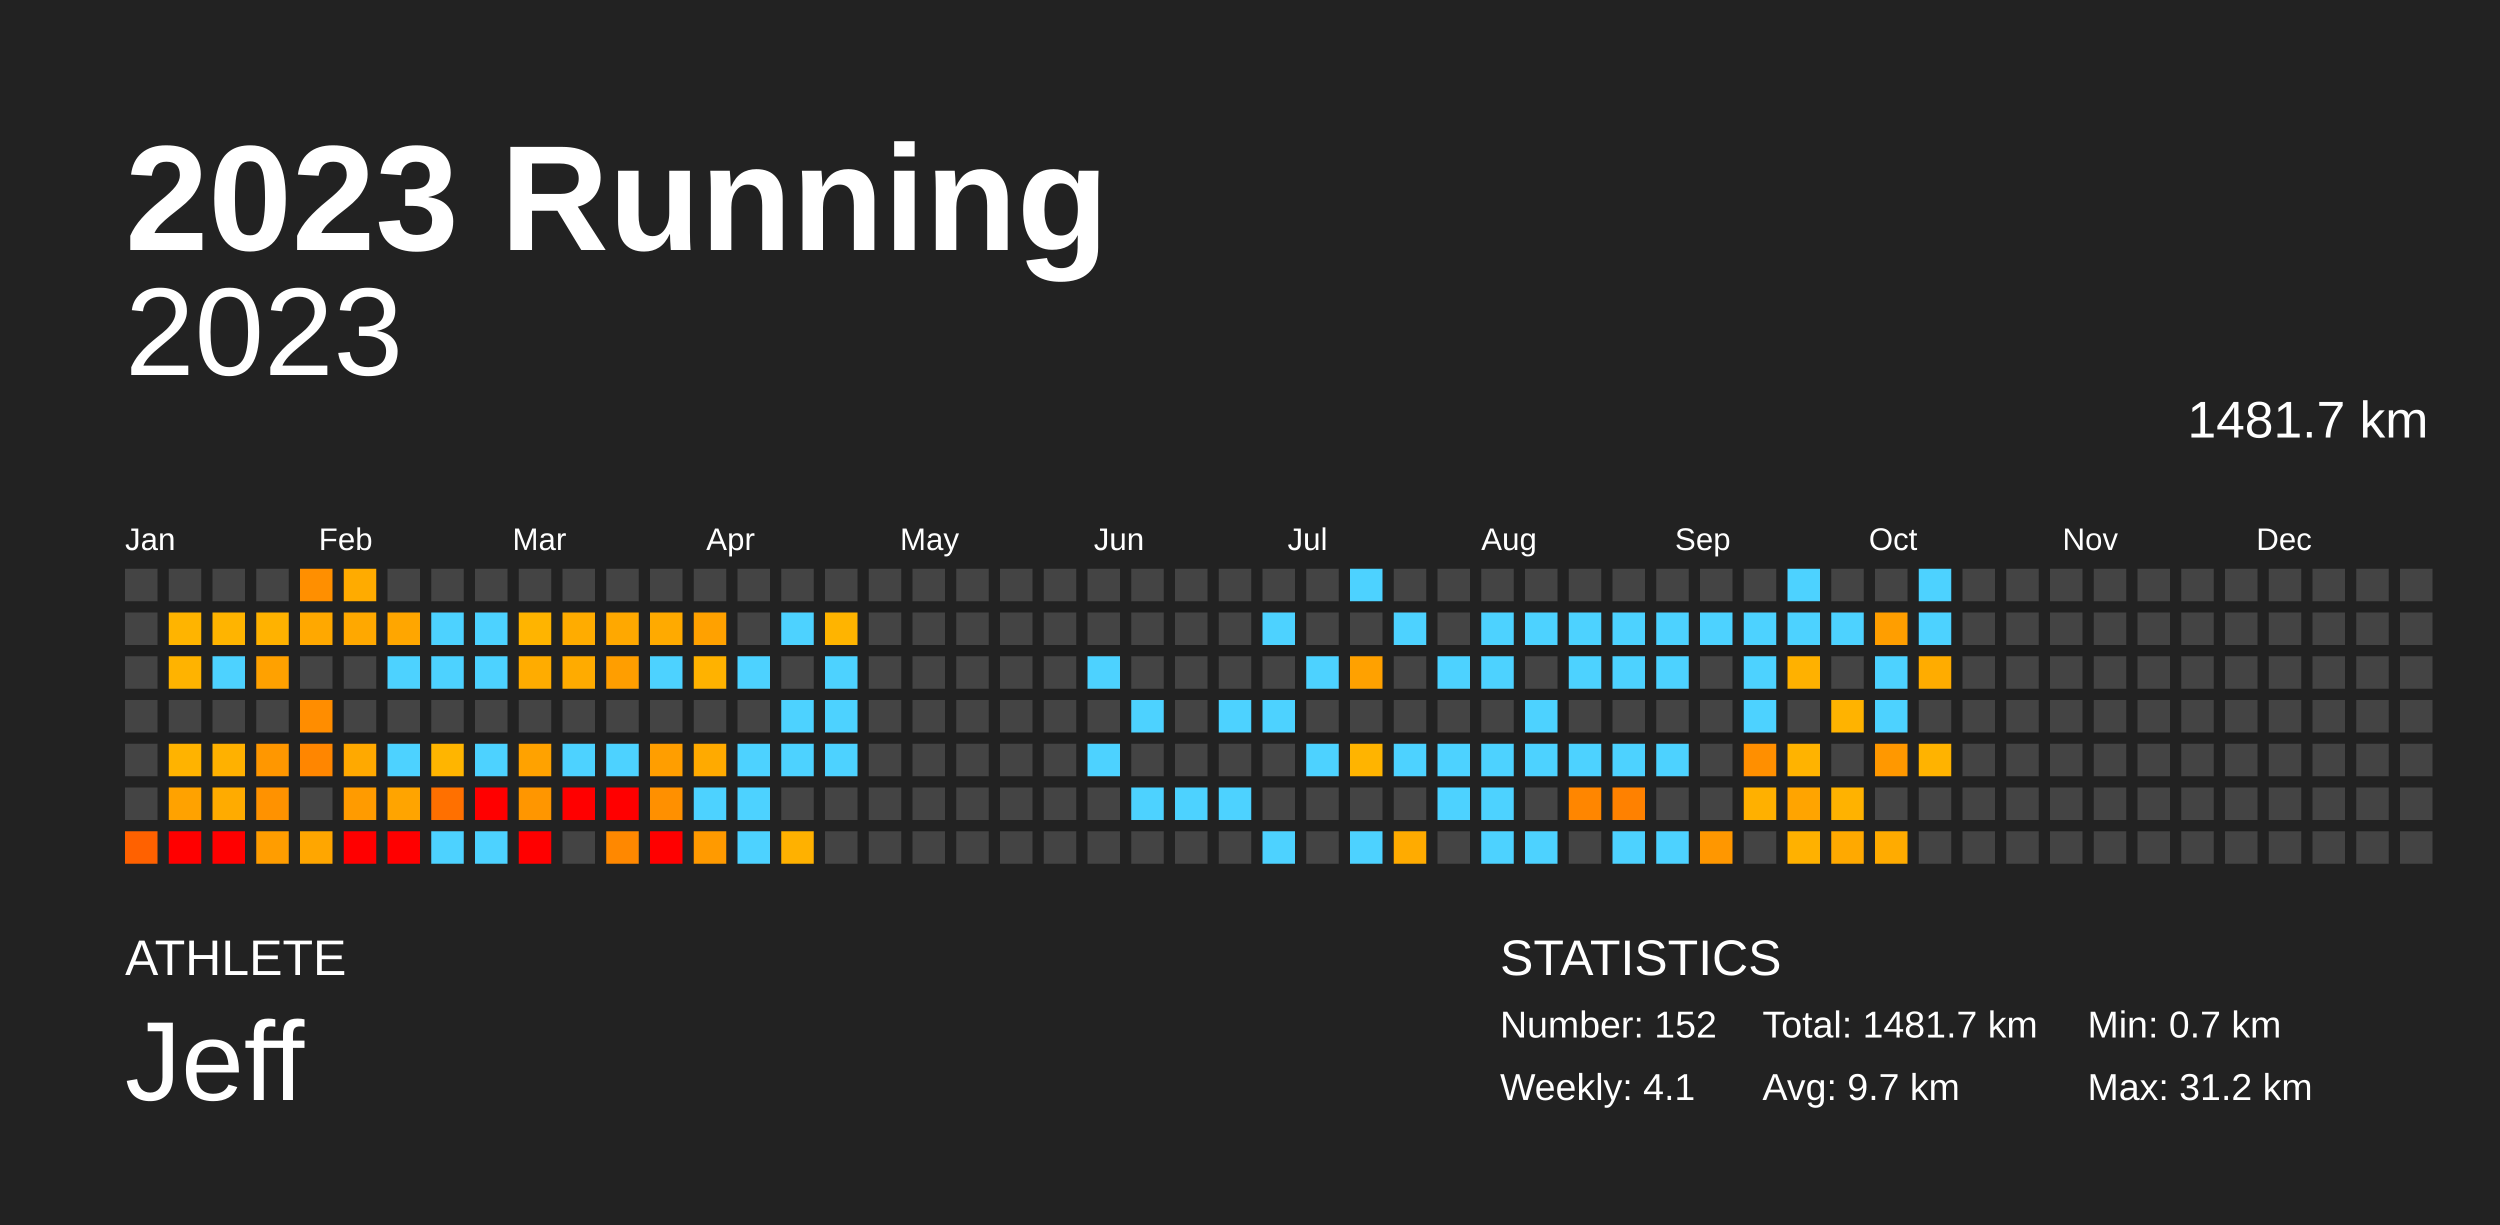
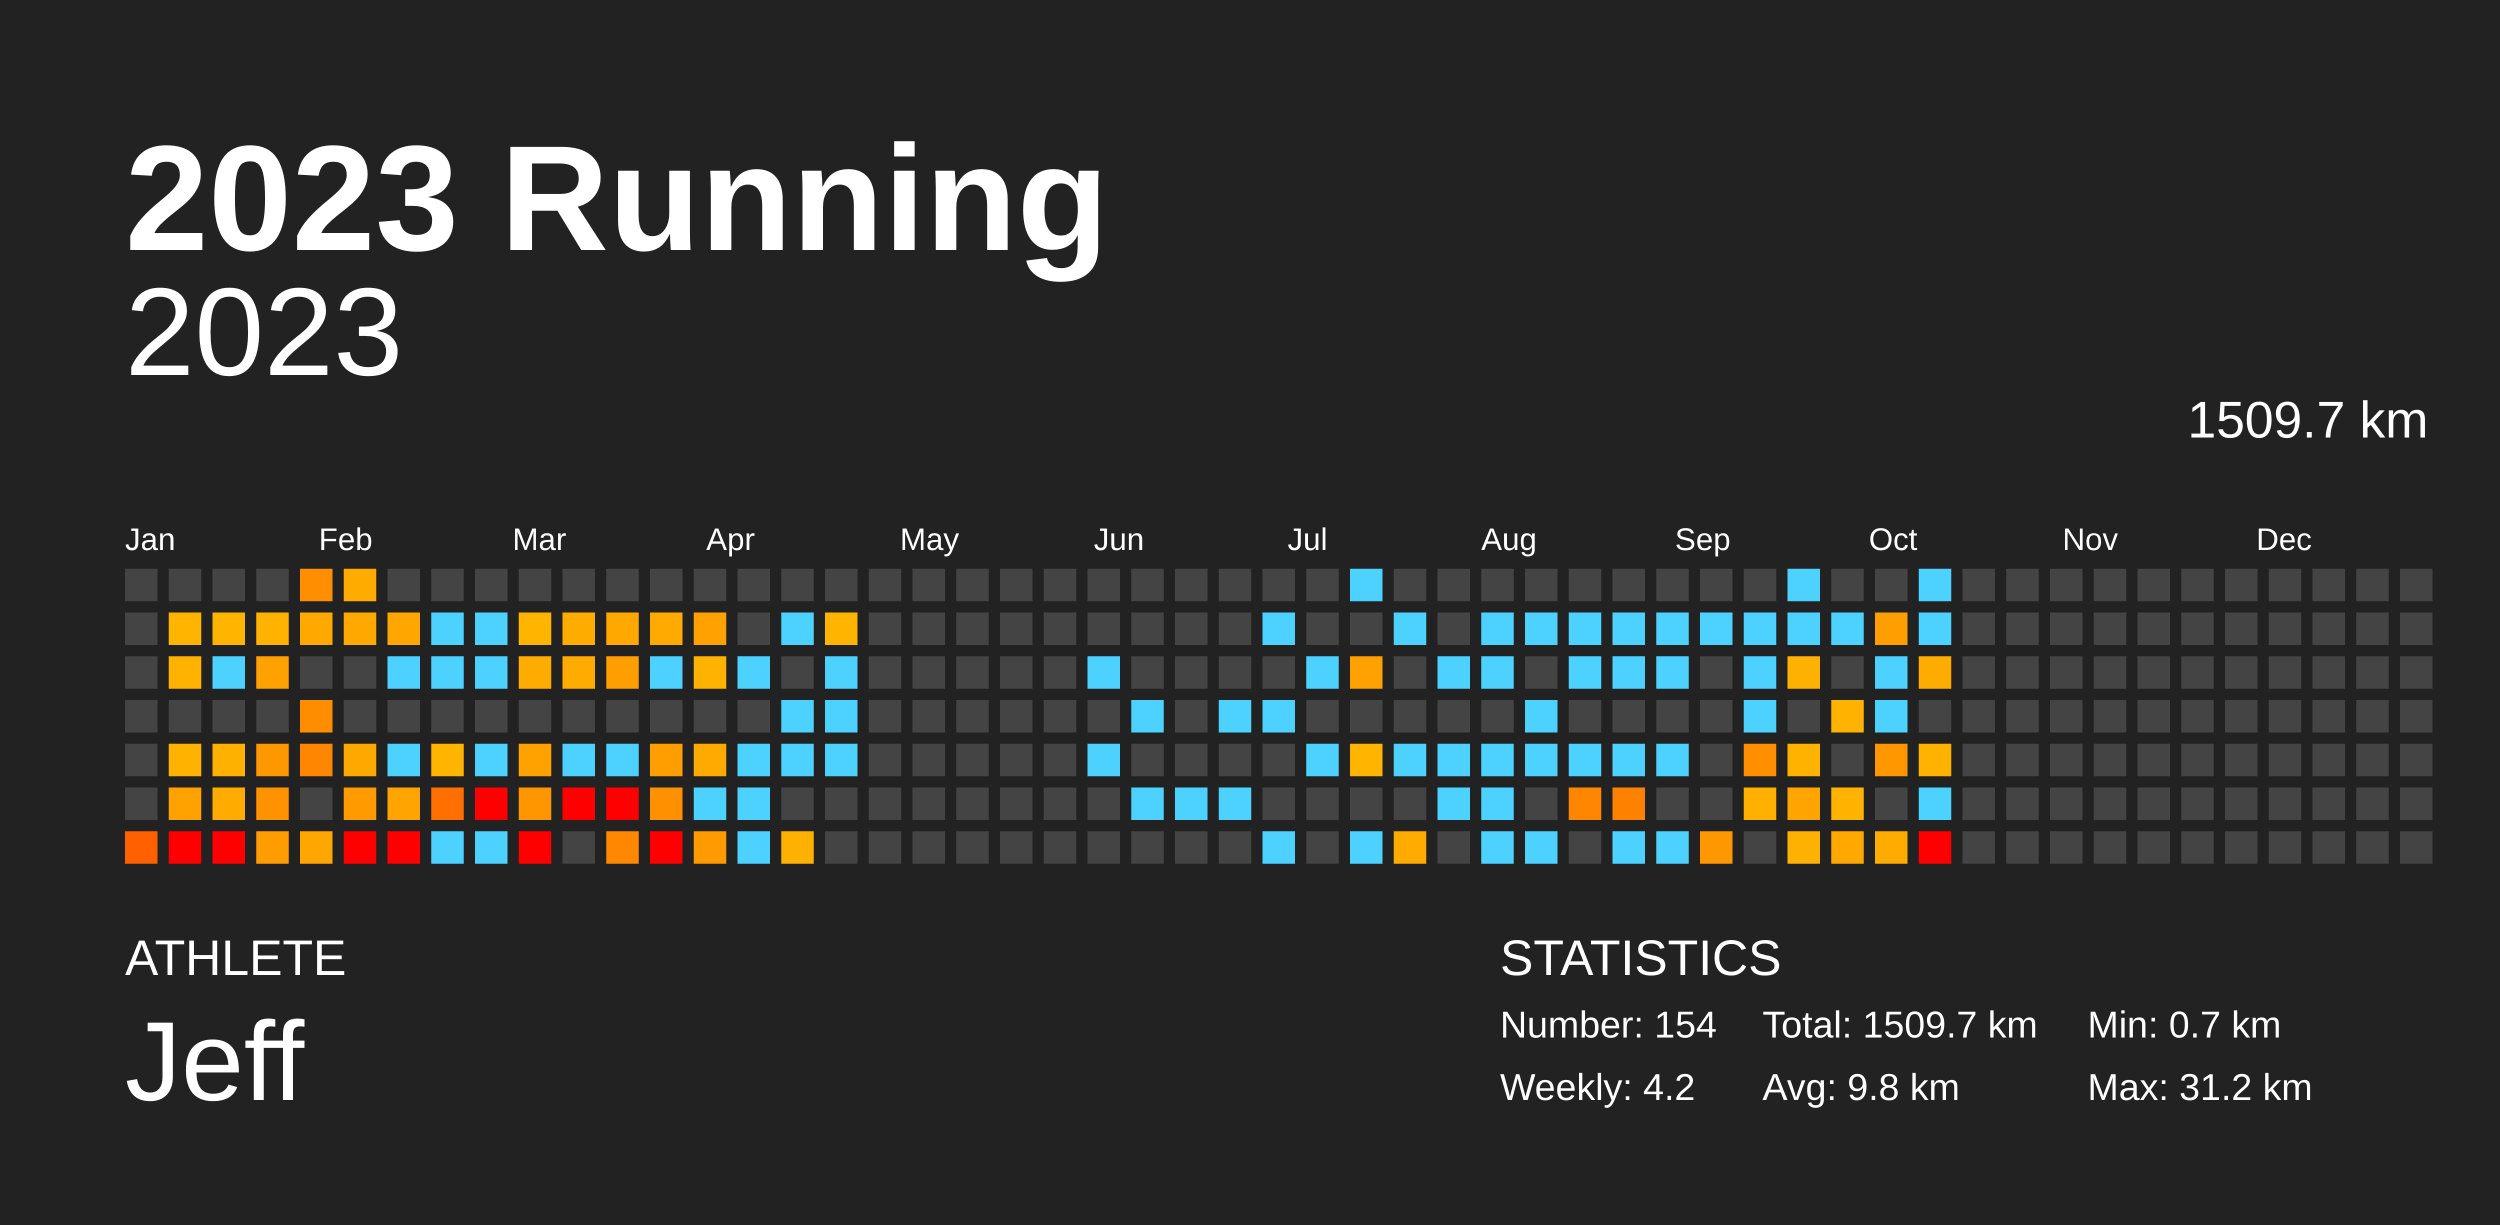
<svg xmlns="http://www.w3.org/2000/svg" baseProfile="full" height="98mm" version="1.1" viewBox="0,0,200,98" width="200mm">
  <defs />
  <rect fill="#222222" height="98" width="200" x="0" y="0" />
  <text fill="#FFFFFF" style="font-size:12px; font-family:Arial; font-weight:bold;" x="10" y="20">2023 Running</text>
  <text fill="#FFFFFF" style="font-size:4px; font-family:Arial" x="10" y="78">ATHLETE</text>
  <text fill="#FFFFFF" style="font-size:9px; font-family:Arial" x="10" y="88">Jeff</text>
  <text fill="#FFFFFF" style="font-size:4px; font-family:Arial" x="120" y="78">STATISTICS</text>
-   <text fill="#FFFFFF" style="font-size:3px; font-family:Arial" x="120" y="83">Number: 152</text>
-   <text fill="#FFFFFF" style="font-size:3px; font-family:Arial" x="120" y="88">Weekly: 4.1</text>
-   <text fill="#FFFFFF" style="font-size:3px; font-family:Arial" x="141" y="83">Total: 1481.7 km</text>
-   <text fill="#FFFFFF" style="font-size:3px; font-family:Arial" x="141" y="88">Avg: 9.7 km</text>
+   <text fill="#FFFFFF" style="font-size:3px; font-family:Arial" x="120" y="83">Number: 154</text>
+   <text fill="#FFFFFF" style="font-size:3px; font-family:Arial" x="120" y="88">Weekly: 4.2</text>
+   <text fill="#FFFFFF" style="font-size:3px; font-family:Arial" x="141" y="83">Total: 1509.7 km</text>
+   <text fill="#FFFFFF" style="font-size:3px; font-family:Arial" x="141" y="88">Avg: 9.8 km</text>
  <text fill="#FFFFFF" style="font-size:3px; font-family:Arial" x="167" y="83">Min: 0.7 km</text>
  <text fill="#FFFFFF" style="font-size:3px; font-family:Arial" x="167" y="88">Max: 31.2 km</text>
  <text alignment-baseline="hanging" fill="#FFFFFF" style="font-size:10.0px; font-family:Arial;" x="10" y="30">2023</text>
-   <text alignment-baseline="hanging" fill="#FFFFFF" style="font-size:4.125px; font-family:Arial;" x="175" y="35">1481.7 km</text>
+   <text alignment-baseline="hanging" fill="#FFFFFF" style="font-size:4.125px; font-family:Arial;" x="175" y="35">1509.7 km</text>
  <text fill="#FFFFFF" style="font-size:2.5px; font-family:Arial" x="10.0" y="44">Jan</text>
  <text fill="#FFFFFF" style="font-size:2.5px; font-family:Arial" x="25.5" y="44">Feb</text>
  <text fill="#FFFFFF" style="font-size:2.5px; font-family:Arial" x="41.0" y="44">Mar</text>
  <text fill="#FFFFFF" style="font-size:2.5px; font-family:Arial" x="56.5" y="44">Apr</text>
  <text fill="#FFFFFF" style="font-size:2.5px; font-family:Arial" x="72.0" y="44">May</text>
  <text fill="#FFFFFF" style="font-size:2.5px; font-family:Arial" x="87.5" y="44">Jun</text>
  <text fill="#FFFFFF" style="font-size:2.5px; font-family:Arial" x="103.0" y="44">Jul</text>
  <text fill="#FFFFFF" style="font-size:2.5px; font-family:Arial" x="118.5" y="44">Aug</text>
  <text fill="#FFFFFF" style="font-size:2.5px; font-family:Arial" x="134.0" y="44">Sep</text>
  <text fill="#FFFFFF" style="font-size:2.5px; font-family:Arial" x="149.5" y="44">Oct</text>
  <text fill="#FFFFFF" style="font-size:2.5px; font-family:Arial" x="165.0" y="44">Nov</text>
  <text fill="#FFFFFF" style="font-size:2.5px; font-family:Arial" x="180.5" y="44">Dec</text>
  <rect fill="#444444" height="2.6" width="2.6" x="10.0" y="45.5" />
  <rect fill="#444444" height="2.6" width="2.6" x="10.0" y="49.0" />
  <rect fill="#444444" height="2.6" width="2.6" x="10.0" y="52.5" />
  <rect fill="#444444" height="2.6" width="2.6" x="10.0" y="56.0" />
  <rect fill="#444444" height="2.6" width="2.6" x="10.0" y="59.5" />
  <rect fill="#444444" height="2.6" width="2.6" x="10.0" y="63.0" />
  <rect fill="#ff6100" height="2.6" width="2.6" x="10.0" y="66.5" />
  <rect fill="#444444" height="2.6" width="2.6" x="13.5" y="45.5" />
  <rect fill="#ffb400" height="2.6" width="2.6" x="13.5" y="49.0" />
  <rect fill="#ffb300" height="2.6" width="2.6" x="13.5" y="52.5" />
  <rect fill="#444444" height="2.6" width="2.6" x="13.5" y="56.0" />
  <rect fill="#ffb300" height="2.6" width="2.6" x="13.5" y="59.5" />
  <rect fill="#ffa200" height="2.6" width="2.6" x="13.5" y="63.0" />
  <rect fill="red" height="2.6" width="2.6" x="13.5" y="66.5" />
  <rect fill="#444444" height="2.6" width="2.6" x="17.0" y="45.5" />
  <rect fill="#ffb400" height="2.6" width="2.6" x="17.0" y="49.0" />
  <rect fill="#4dd2ff" height="2.6" width="2.6" x="17.0" y="52.5" />
  <rect fill="#444444" height="2.6" width="2.6" x="17.0" y="56.0" />
  <rect fill="#ffb100" height="2.6" width="2.6" x="17.0" y="59.5" />
  <rect fill="#ffab00" height="2.6" width="2.6" x="17.0" y="63.0" />
  <rect fill="red" height="2.6" width="2.6" x="17.0" y="66.5" />
  <rect fill="#444444" height="2.6" width="2.6" x="20.5" y="45.5" />
  <rect fill="#ffb200" height="2.6" width="2.6" x="20.5" y="49.0" />
  <rect fill="#ffa100" height="2.6" width="2.6" x="20.5" y="52.5" />
  <rect fill="#444444" height="2.6" width="2.6" x="20.5" y="56.0" />
  <rect fill="#ff9700" height="2.6" width="2.6" x="20.5" y="59.5" />
  <rect fill="#ff9200" height="2.6" width="2.6" x="20.5" y="63.0" />
  <rect fill="#ff9d00" height="2.6" width="2.6" x="20.5" y="66.5" />
  <rect fill="#ff8f00" height="2.6" width="2.6" x="24.0" y="45.5" />
  <rect fill="#ffa800" height="2.6" width="2.6" x="24.0" y="49.0" />
  <rect fill="#444444" height="2.6" width="2.6" x="24.0" y="52.5" />
  <rect fill="#ff8d00" height="2.6" width="2.6" x="24.0" y="56.0" />
  <rect fill="#ff8600" height="2.6" width="2.6" x="24.0" y="59.5" />
  <rect fill="#444444" height="2.6" width="2.6" x="24.0" y="63.0" />
  <rect fill="#ffa600" height="2.6" width="2.6" x="24.0" y="66.5" />
  <rect fill="#ffab00" height="2.6" width="2.6" x="27.5" y="45.5" />
  <rect fill="#ffa800" height="2.6" width="2.6" x="27.5" y="49.0" />
  <rect fill="#444444" height="2.6" width="2.6" x="27.5" y="52.5" />
  <rect fill="#444444" height="2.6" width="2.6" x="27.5" y="56.0" />
  <rect fill="#ffa900" height="2.6" width="2.6" x="27.5" y="59.5" />
  <rect fill="#ff9b00" height="2.6" width="2.6" x="27.5" y="63.0" />
  <rect fill="red" height="2.6" width="2.6" x="27.5" y="66.5" />
  <rect fill="#444444" height="2.6" width="2.6" x="31.0" y="45.5" />
  <rect fill="#ffa600" height="2.6" width="2.6" x="31.0" y="49.0" />
  <rect fill="#4dd2ff" height="2.6" width="2.6" x="31.0" y="52.5" />
  <rect fill="#444444" height="2.6" width="2.6" x="31.0" y="56.0" />
  <rect fill="#4dd2ff" height="2.6" width="2.6" x="31.0" y="59.5" />
  <rect fill="#ffa400" height="2.6" width="2.6" x="31.0" y="63.0" />
  <rect fill="red" height="2.6" width="2.6" x="31.0" y="66.5" />
  <rect fill="#444444" height="2.6" width="2.6" x="34.5" y="45.5" />
  <rect fill="#4dd2ff" height="2.6" width="2.6" x="34.5" y="49.0" />
  <rect fill="#4dd2ff" height="2.6" width="2.6" x="34.5" y="52.5" />
  <rect fill="#444444" height="2.6" width="2.6" x="34.5" y="56.0" />
  <rect fill="#ffb500" height="2.6" width="2.6" x="34.5" y="59.5" />
  <rect fill="#ff7000" height="2.6" width="2.6" x="34.5" y="63.0" />
  <rect fill="#4dd2ff" height="2.6" width="2.6" x="34.5" y="66.5" />
  <rect fill="#444444" height="2.6" width="2.6" x="38.0" y="45.5" />
  <rect fill="#4dd2ff" height="2.6" width="2.6" x="38.0" y="49.0" />
  <rect fill="#4dd2ff" height="2.6" width="2.6" x="38.0" y="52.5" />
  <rect fill="#444444" height="2.6" width="2.6" x="38.0" y="56.0" />
  <rect fill="#4dd2ff" height="2.6" width="2.6" x="38.0" y="59.5" />
  <rect fill="red" height="2.6" width="2.6" x="38.0" y="63.0" />
  <rect fill="#4dd2ff" height="2.6" width="2.6" x="38.0" y="66.5" />
  <rect fill="#444444" height="2.6" width="2.6" x="41.5" y="45.5" />
  <rect fill="#ffb400" height="2.6" width="2.6" x="41.5" y="49.0" />
  <rect fill="#ffac00" height="2.6" width="2.6" x="41.5" y="52.5" />
  <rect fill="#444444" height="2.6" width="2.6" x="41.5" y="56.0" />
  <rect fill="#ffa200" height="2.6" width="2.6" x="41.5" y="59.5" />
  <rect fill="#ff9600" height="2.6" width="2.6" x="41.5" y="63.0" />
  <rect fill="red" height="2.6" width="2.6" x="41.5" y="66.5" />
  <rect fill="#444444" height="2.6" width="2.6" x="45.0" y="45.5" />
  <rect fill="#ffac00" height="2.6" width="2.6" x="45.0" y="49.0" />
  <rect fill="#ffab00" height="2.6" width="2.6" x="45.0" y="52.5" />
  <rect fill="#444444" height="2.6" width="2.6" x="45.0" y="56.0" />
  <rect fill="#4dd2ff" height="2.6" width="2.6" x="45.0" y="59.5" />
  <rect fill="red" height="2.6" width="2.6" x="45.0" y="63.0" />
  <rect fill="#444444" height="2.6" width="2.6" x="45.0" y="66.5" />
  <rect fill="#444444" height="2.6" width="2.6" x="48.5" y="45.5" />
  <rect fill="#ffa800" height="2.6" width="2.6" x="48.5" y="49.0" />
  <rect fill="#ff9e00" height="2.6" width="2.6" x="48.5" y="52.5" />
  <rect fill="#444444" height="2.6" width="2.6" x="48.5" y="56.0" />
  <rect fill="#4dd2ff" height="2.6" width="2.6" x="48.5" y="59.5" />
  <rect fill="red" height="2.6" width="2.6" x="48.5" y="63.0" />
  <rect fill="#ff8800" height="2.6" width="2.6" x="48.5" y="66.5" />
  <rect fill="#444444" height="2.6" width="2.6" x="52.0" y="45.5" />
  <rect fill="#ffaa00" height="2.6" width="2.6" x="52.0" y="49.0" />
  <rect fill="#4dd2ff" height="2.6" width="2.6" x="52.0" y="52.5" />
  <rect fill="#444444" height="2.6" width="2.6" x="52.0" y="56.0" />
  <rect fill="#ff9e00" height="2.6" width="2.6" x="52.0" y="59.5" />
  <rect fill="#ff9000" height="2.6" width="2.6" x="52.0" y="63.0" />
  <rect fill="red" height="2.6" width="2.6" x="52.0" y="66.5" />
  <rect fill="#444444" height="2.6" width="2.6" x="55.5" y="45.5" />
  <rect fill="#ffa100" height="2.6" width="2.6" x="55.5" y="49.0" />
  <rect fill="#ffb200" height="2.6" width="2.6" x="55.5" y="52.5" />
  <rect fill="#444444" height="2.6" width="2.6" x="55.5" y="56.0" />
  <rect fill="#ffaa00" height="2.6" width="2.6" x="55.5" y="59.5" />
  <rect fill="#4dd2ff" height="2.6" width="2.6" x="55.5" y="63.0" />
  <rect fill="#ff9a00" height="2.6" width="2.6" x="55.5" y="66.5" />
  <rect fill="#444444" height="2.6" width="2.6" x="59.0" y="45.5" />
  <rect fill="#444444" height="2.6" width="2.6" x="59.0" y="49.0" />
  <rect fill="#4dd2ff" height="2.6" width="2.6" x="59.0" y="52.5" />
  <rect fill="#444444" height="2.6" width="2.6" x="59.0" y="56.0" />
  <rect fill="#4dd2ff" height="2.6" width="2.6" x="59.0" y="59.5" />
  <rect fill="#4dd2ff" height="2.6" width="2.6" x="59.0" y="63.0" />
  <rect fill="#4dd2ff" height="2.6" width="2.6" x="59.0" y="66.5" />
  <rect fill="#444444" height="2.6" width="2.6" x="62.5" y="45.5" />
  <rect fill="#4dd2ff" height="2.6" width="2.6" x="62.5" y="49.0" />
  <rect fill="#444444" height="2.6" width="2.6" x="62.5" y="52.5" />
  <rect fill="#4dd2ff" height="2.6" width="2.6" x="62.5" y="56.0" />
  <rect fill="#4dd2ff" height="2.6" width="2.6" x="62.5" y="59.5" />
  <rect fill="#444444" height="2.6" width="2.6" x="62.5" y="63.0" />
  <rect fill="#ffb100" height="2.6" width="2.6" x="62.5" y="66.5" />
  <rect fill="#444444" height="2.6" width="2.6" x="66.0" y="45.5" />
  <rect fill="#ffb400" height="2.6" width="2.6" x="66.0" y="49.0" />
  <rect fill="#4dd2ff" height="2.6" width="2.6" x="66.0" y="52.5" />
  <rect fill="#4dd2ff" height="2.6" width="2.6" x="66.0" y="56.0" />
  <rect fill="#4dd2ff" height="2.6" width="2.6" x="66.0" y="59.5" />
  <rect fill="#444444" height="2.6" width="2.6" x="66.0" y="63.0" />
  <rect fill="#444444" height="2.6" width="2.6" x="66.0" y="66.5" />
  <rect fill="#444444" height="2.6" width="2.6" x="69.5" y="45.5" />
  <rect fill="#444444" height="2.6" width="2.6" x="69.5" y="49.0" />
  <rect fill="#444444" height="2.6" width="2.6" x="69.5" y="52.5" />
  <rect fill="#444444" height="2.6" width="2.6" x="69.5" y="56.0" />
  <rect fill="#444444" height="2.6" width="2.6" x="69.5" y="59.5" />
  <rect fill="#444444" height="2.6" width="2.6" x="69.5" y="63.0" />
  <rect fill="#444444" height="2.6" width="2.6" x="69.5" y="66.5" />
  <rect fill="#444444" height="2.6" width="2.6" x="73.0" y="45.5" />
  <rect fill="#444444" height="2.6" width="2.6" x="73.0" y="49.0" />
  <rect fill="#444444" height="2.6" width="2.6" x="73.0" y="52.5" />
  <rect fill="#444444" height="2.6" width="2.6" x="73.0" y="56.0" />
  <rect fill="#444444" height="2.6" width="2.6" x="73.0" y="59.5" />
  <rect fill="#444444" height="2.6" width="2.6" x="73.0" y="63.0" />
  <rect fill="#444444" height="2.6" width="2.6" x="73.0" y="66.5" />
  <rect fill="#444444" height="2.6" width="2.6" x="76.5" y="45.5" />
  <rect fill="#444444" height="2.6" width="2.6" x="76.5" y="49.0" />
  <rect fill="#444444" height="2.6" width="2.6" x="76.5" y="52.5" />
  <rect fill="#444444" height="2.6" width="2.6" x="76.5" y="56.0" />
  <rect fill="#444444" height="2.6" width="2.6" x="76.5" y="59.5" />
  <rect fill="#444444" height="2.6" width="2.6" x="76.5" y="63.0" />
  <rect fill="#444444" height="2.6" width="2.6" x="76.5" y="66.5" />
  <rect fill="#444444" height="2.6" width="2.6" x="80.0" y="45.5" />
  <rect fill="#444444" height="2.6" width="2.6" x="80.0" y="49.0" />
  <rect fill="#444444" height="2.6" width="2.6" x="80.0" y="52.5" />
  <rect fill="#444444" height="2.6" width="2.6" x="80.0" y="56.0" />
  <rect fill="#444444" height="2.6" width="2.6" x="80.0" y="59.5" />
  <rect fill="#444444" height="2.6" width="2.6" x="80.0" y="63.0" />
  <rect fill="#444444" height="2.6" width="2.6" x="80.0" y="66.5" />
  <rect fill="#444444" height="2.6" width="2.6" x="83.5" y="45.5" />
  <rect fill="#444444" height="2.6" width="2.6" x="83.5" y="49.0" />
  <rect fill="#444444" height="2.6" width="2.6" x="83.5" y="52.5" />
  <rect fill="#444444" height="2.6" width="2.6" x="83.5" y="56.0" />
  <rect fill="#444444" height="2.6" width="2.6" x="83.5" y="59.5" />
  <rect fill="#444444" height="2.6" width="2.6" x="83.5" y="63.0" />
  <rect fill="#444444" height="2.6" width="2.6" x="83.5" y="66.5" />
  <rect fill="#444444" height="2.6" width="2.6" x="87.0" y="45.5" />
  <rect fill="#444444" height="2.6" width="2.6" x="87.0" y="49.0" />
  <rect fill="#4dd2ff" height="2.6" width="2.6" x="87.0" y="52.5" />
  <rect fill="#444444" height="2.6" width="2.6" x="87.0" y="56.0" />
  <rect fill="#4dd2ff" height="2.6" width="2.6" x="87.0" y="59.5" />
  <rect fill="#444444" height="2.6" width="2.6" x="87.0" y="63.0" />
  <rect fill="#444444" height="2.6" width="2.6" x="87.0" y="66.5" />
  <rect fill="#444444" height="2.6" width="2.6" x="90.5" y="45.5" />
  <rect fill="#444444" height="2.6" width="2.6" x="90.5" y="49.0" />
  <rect fill="#444444" height="2.6" width="2.6" x="90.5" y="52.5" />
  <rect fill="#4dd2ff" height="2.6" width="2.6" x="90.5" y="56.0" />
  <rect fill="#444444" height="2.6" width="2.6" x="90.5" y="59.5" />
  <rect fill="#4dd2ff" height="2.6" width="2.6" x="90.5" y="63.0" />
  <rect fill="#444444" height="2.6" width="2.6" x="90.5" y="66.5" />
  <rect fill="#444444" height="2.6" width="2.6" x="94.0" y="45.5" />
  <rect fill="#444444" height="2.6" width="2.6" x="94.0" y="49.0" />
  <rect fill="#444444" height="2.6" width="2.6" x="94.0" y="52.5" />
  <rect fill="#444444" height="2.6" width="2.6" x="94.0" y="56.0" />
  <rect fill="#444444" height="2.6" width="2.6" x="94.0" y="59.5" />
  <rect fill="#4dd2ff" height="2.6" width="2.6" x="94.0" y="63.0" />
  <rect fill="#444444" height="2.6" width="2.6" x="94.0" y="66.5" />
  <rect fill="#444444" height="2.6" width="2.6" x="97.5" y="45.5" />
  <rect fill="#444444" height="2.6" width="2.6" x="97.5" y="49.0" />
  <rect fill="#444444" height="2.6" width="2.6" x="97.5" y="52.5" />
  <rect fill="#4dd2ff" height="2.6" width="2.6" x="97.5" y="56.0" />
  <rect fill="#444444" height="2.6" width="2.6" x="97.5" y="59.5" />
  <rect fill="#4dd2ff" height="2.6" width="2.6" x="97.5" y="63.0" />
  <rect fill="#444444" height="2.6" width="2.6" x="97.5" y="66.5" />
  <rect fill="#444444" height="2.6" width="2.6" x="101.0" y="45.5" />
  <rect fill="#4dd2ff" height="2.6" width="2.6" x="101.0" y="49.0" />
  <rect fill="#444444" height="2.6" width="2.6" x="101.0" y="52.5" />
  <rect fill="#4dd2ff" height="2.6" width="2.6" x="101.0" y="56.0" />
  <rect fill="#444444" height="2.6" width="2.6" x="101.0" y="59.5" />
  <rect fill="#444444" height="2.6" width="2.6" x="101.0" y="63.0" />
  <rect fill="#4dd2ff" height="2.6" width="2.6" x="101.0" y="66.5" />
  <rect fill="#444444" height="2.6" width="2.6" x="104.5" y="45.5" />
  <rect fill="#444444" height="2.6" width="2.6" x="104.5" y="49.0" />
  <rect fill="#4dd2ff" height="2.6" width="2.6" x="104.5" y="52.5" />
  <rect fill="#444444" height="2.6" width="2.6" x="104.5" y="56.0" />
  <rect fill="#4dd2ff" height="2.6" width="2.6" x="104.5" y="59.5" />
  <rect fill="#444444" height="2.6" width="2.6" x="104.5" y="63.0" />
  <rect fill="#444444" height="2.6" width="2.6" x="104.5" y="66.5" />
  <rect fill="#4dd2ff" height="2.6" width="2.6" x="108.0" y="45.5" />
  <rect fill="#444444" height="2.6" width="2.6" x="108.0" y="49.0" />
  <rect fill="#ffa100" height="2.6" width="2.6" x="108.0" y="52.5" />
  <rect fill="#444444" height="2.6" width="2.6" x="108.0" y="56.0" />
  <rect fill="#ffb400" height="2.6" width="2.6" x="108.0" y="59.5" />
  <rect fill="#444444" height="2.6" width="2.6" x="108.0" y="63.0" />
  <rect fill="#4dd2ff" height="2.6" width="2.6" x="108.0" y="66.5" />
  <rect fill="#444444" height="2.6" width="2.6" x="111.5" y="45.5" />
  <rect fill="#4dd2ff" height="2.6" width="2.6" x="111.5" y="49.0" />
  <rect fill="#444444" height="2.6" width="2.6" x="111.5" y="52.5" />
  <rect fill="#444444" height="2.6" width="2.6" x="111.5" y="56.0" />
  <rect fill="#4dd2ff" height="2.6" width="2.6" x="111.5" y="59.5" />
  <rect fill="#444444" height="2.6" width="2.6" x="111.5" y="63.0" />
  <rect fill="#ffab00" height="2.6" width="2.6" x="111.5" y="66.5" />
  <rect fill="#444444" height="2.6" width="2.6" x="115.0" y="45.5" />
  <rect fill="#444444" height="2.6" width="2.6" x="115.0" y="49.0" />
  <rect fill="#4dd2ff" height="2.6" width="2.6" x="115.0" y="52.5" />
  <rect fill="#444444" height="2.6" width="2.6" x="115.0" y="56.0" />
  <rect fill="#4dd2ff" height="2.6" width="2.6" x="115.0" y="59.5" />
  <rect fill="#4dd2ff" height="2.6" width="2.6" x="115.0" y="63.0" />
  <rect fill="#444444" height="2.6" width="2.6" x="115.0" y="66.5" />
  <rect fill="#444444" height="2.6" width="2.6" x="118.5" y="45.5" />
  <rect fill="#4dd2ff" height="2.6" width="2.6" x="118.5" y="49.0" />
  <rect fill="#4dd2ff" height="2.6" width="2.6" x="118.5" y="52.5" />
  <rect fill="#444444" height="2.6" width="2.6" x="118.5" y="56.0" />
  <rect fill="#4dd2ff" height="2.6" width="2.6" x="118.5" y="59.5" />
  <rect fill="#4dd2ff" height="2.6" width="2.6" x="118.5" y="63.0" />
  <rect fill="#4dd2ff" height="2.6" width="2.6" x="118.5" y="66.5" />
  <rect fill="#444444" height="2.6" width="2.6" x="122.0" y="45.5" />
  <rect fill="#4dd2ff" height="2.6" width="2.6" x="122.0" y="49.0" />
  <rect fill="#444444" height="2.6" width="2.6" x="122.0" y="52.5" />
  <rect fill="#4dd2ff" height="2.6" width="2.6" x="122.0" y="56.0" />
  <rect fill="#4dd2ff" height="2.6" width="2.6" x="122.0" y="59.5" />
  <rect fill="#444444" height="2.6" width="2.6" x="122.0" y="63.0" />
  <rect fill="#4dd2ff" height="2.6" width="2.6" x="122.0" y="66.5" />
  <rect fill="#444444" height="2.6" width="2.6" x="125.5" y="45.5" />
  <rect fill="#4dd2ff" height="2.6" width="2.6" x="125.5" y="49.0" />
  <rect fill="#4dd2ff" height="2.6" width="2.6" x="125.5" y="52.5" />
  <rect fill="#444444" height="2.6" width="2.6" x="125.5" y="56.0" />
  <rect fill="#4dd2ff" height="2.6" width="2.6" x="125.5" y="59.5" />
  <rect fill="#ff8600" height="2.6" width="2.6" x="125.5" y="63.0" />
  <rect fill="#444444" height="2.6" width="2.6" x="125.5" y="66.5" />
  <rect fill="#444444" height="2.6" width="2.6" x="129.0" y="45.5" />
  <rect fill="#4dd2ff" height="2.6" width="2.6" x="129.0" y="49.0" />
  <rect fill="#4dd2ff" height="2.6" width="2.6" x="129.0" y="52.5" />
  <rect fill="#444444" height="2.6" width="2.6" x="129.0" y="56.0" />
  <rect fill="#4dd2ff" height="2.6" width="2.6" x="129.0" y="59.5" />
  <rect fill="#ff8100" height="2.6" width="2.6" x="129.0" y="63.0" />
  <rect fill="#4dd2ff" height="2.6" width="2.6" x="129.0" y="66.5" />
  <rect fill="#444444" height="2.6" width="2.6" x="132.5" y="45.5" />
  <rect fill="#4dd2ff" height="2.6" width="2.6" x="132.5" y="49.0" />
  <rect fill="#4dd2ff" height="2.6" width="2.6" x="132.5" y="52.5" />
  <rect fill="#444444" height="2.6" width="2.6" x="132.5" y="56.0" />
  <rect fill="#4dd2ff" height="2.6" width="2.6" x="132.5" y="59.5" />
  <rect fill="#444444" height="2.6" width="2.6" x="132.5" y="63.0" />
  <rect fill="#4dd2ff" height="2.6" width="2.6" x="132.5" y="66.5" />
  <rect fill="#444444" height="2.6" width="2.6" x="136.0" y="45.5" />
  <rect fill="#4dd2ff" height="2.6" width="2.6" x="136.0" y="49.0" />
  <rect fill="#444444" height="2.6" width="2.6" x="136.0" y="52.5" />
  <rect fill="#444444" height="2.6" width="2.6" x="136.0" y="56.0" />
  <rect fill="#444444" height="2.6" width="2.6" x="136.0" y="59.5" />
  <rect fill="#444444" height="2.6" width="2.6" x="136.0" y="63.0" />
  <rect fill="#ff9700" height="2.6" width="2.6" x="136.0" y="66.5" />
  <rect fill="#444444" height="2.6" width="2.6" x="139.5" y="45.5" />
  <rect fill="#4dd2ff" height="2.6" width="2.6" x="139.5" y="49.0" />
  <rect fill="#4dd2ff" height="2.6" width="2.6" x="139.5" y="52.5" />
  <rect fill="#4dd2ff" height="2.6" width="2.6" x="139.5" y="56.0" />
  <rect fill="#ff8f00" height="2.6" width="2.6" x="139.5" y="59.5" />
  <rect fill="#ffb000" height="2.6" width="2.6" x="139.5" y="63.0" />
  <rect fill="#444444" height="2.6" width="2.6" x="139.5" y="66.5" />
  <rect fill="#4dd2ff" height="2.6" width="2.6" x="143.0" y="45.5" />
  <rect fill="#4dd2ff" height="2.6" width="2.6" x="143.0" y="49.0" />
  <rect fill="#ffb100" height="2.6" width="2.6" x="143.0" y="52.5" />
  <rect fill="#444444" height="2.6" width="2.6" x="143.0" y="56.0" />
  <rect fill="#ffb300" height="2.6" width="2.6" x="143.0" y="59.5" />
  <rect fill="#ffa400" height="2.6" width="2.6" x="143.0" y="63.0" />
  <rect fill="#ffb100" height="2.6" width="2.6" x="143.0" y="66.5" />
  <rect fill="#444444" height="2.6" width="2.6" x="146.5" y="45.5" />
  <rect fill="#4dd2ff" height="2.6" width="2.6" x="146.5" y="49.0" />
  <rect fill="#444444" height="2.6" width="2.6" x="146.5" y="52.5" />
  <rect fill="#ffb300" height="2.6" width="2.6" x="146.5" y="56.0" />
  <rect fill="#444444" height="2.6" width="2.6" x="146.5" y="59.5" />
  <rect fill="#ffb200" height="2.6" width="2.6" x="146.5" y="63.0" />
  <rect fill="#ffa900" height="2.6" width="2.6" x="146.5" y="66.5" />
  <rect fill="#444444" height="2.6" width="2.6" x="150.0" y="45.5" />
  <rect fill="#ff9e00" height="2.6" width="2.6" x="150.0" y="49.0" />
  <rect fill="#4dd2ff" height="2.6" width="2.6" x="150.0" y="52.5" />
  <rect fill="#4dd2ff" height="2.6" width="2.6" x="150.0" y="56.0" />
  <rect fill="#ff9800" height="2.6" width="2.6" x="150.0" y="59.5" />
  <rect fill="#444444" height="2.6" width="2.6" x="150.0" y="63.0" />
  <rect fill="#ffab00" height="2.6" width="2.6" x="150.0" y="66.5" />
  <rect fill="#4dd2ff" height="2.6" width="2.6" x="153.5" y="45.5" />
  <rect fill="#4dd2ff" height="2.6" width="2.6" x="153.5" y="49.0" />
  <rect fill="#ffac00" height="2.6" width="2.6" x="153.5" y="52.5" />
  <rect fill="#444444" height="2.6" width="2.6" x="153.5" y="56.0" />
  <rect fill="#ffb300" height="2.6" width="2.6" x="153.5" y="59.5" />
-   <rect fill="#444444" height="2.6" width="2.6" x="153.5" y="63.0" />
-   <rect fill="#444444" height="2.6" width="2.6" x="153.5" y="66.5" />
+   <rect fill="#4dd2ff" height="2.6" width="2.6" x="153.5" y="63.0" />
+   <rect fill="red" height="2.6" width="2.6" x="153.5" y="66.5" />
  <rect fill="#444444" height="2.6" width="2.6" x="157.0" y="45.5" />
  <rect fill="#444444" height="2.6" width="2.6" x="157.0" y="49.0" />
  <rect fill="#444444" height="2.6" width="2.6" x="157.0" y="52.5" />
  <rect fill="#444444" height="2.6" width="2.6" x="157.0" y="56.0" />
  <rect fill="#444444" height="2.6" width="2.6" x="157.0" y="59.5" />
  <rect fill="#444444" height="2.6" width="2.6" x="157.0" y="63.0" />
  <rect fill="#444444" height="2.6" width="2.6" x="157.0" y="66.5" />
  <rect fill="#444444" height="2.6" width="2.6" x="160.5" y="45.5" />
  <rect fill="#444444" height="2.6" width="2.6" x="160.5" y="49.0" />
  <rect fill="#444444" height="2.6" width="2.6" x="160.5" y="52.5" />
  <rect fill="#444444" height="2.6" width="2.6" x="160.5" y="56.0" />
  <rect fill="#444444" height="2.6" width="2.6" x="160.5" y="59.5" />
  <rect fill="#444444" height="2.6" width="2.6" x="160.5" y="63.0" />
  <rect fill="#444444" height="2.6" width="2.6" x="160.5" y="66.5" />
  <rect fill="#444444" height="2.6" width="2.6" x="164.0" y="45.5" />
  <rect fill="#444444" height="2.6" width="2.6" x="164.0" y="49.0" />
  <rect fill="#444444" height="2.6" width="2.6" x="164.0" y="52.5" />
  <rect fill="#444444" height="2.6" width="2.6" x="164.0" y="56.0" />
  <rect fill="#444444" height="2.6" width="2.6" x="164.0" y="59.5" />
  <rect fill="#444444" height="2.6" width="2.6" x="164.0" y="63.0" />
  <rect fill="#444444" height="2.6" width="2.6" x="164.0" y="66.5" />
  <rect fill="#444444" height="2.6" width="2.6" x="167.5" y="45.5" />
  <rect fill="#444444" height="2.6" width="2.6" x="167.5" y="49.0" />
  <rect fill="#444444" height="2.6" width="2.6" x="167.5" y="52.5" />
  <rect fill="#444444" height="2.6" width="2.6" x="167.5" y="56.0" />
  <rect fill="#444444" height="2.6" width="2.6" x="167.5" y="59.5" />
  <rect fill="#444444" height="2.6" width="2.6" x="167.5" y="63.0" />
  <rect fill="#444444" height="2.6" width="2.6" x="167.5" y="66.5" />
  <rect fill="#444444" height="2.6" width="2.6" x="171.0" y="45.5" />
  <rect fill="#444444" height="2.6" width="2.6" x="171.0" y="49.0" />
  <rect fill="#444444" height="2.6" width="2.6" x="171.0" y="52.5" />
  <rect fill="#444444" height="2.6" width="2.6" x="171.0" y="56.0" />
  <rect fill="#444444" height="2.6" width="2.6" x="171.0" y="59.5" />
  <rect fill="#444444" height="2.6" width="2.6" x="171.0" y="63.0" />
  <rect fill="#444444" height="2.6" width="2.6" x="171.0" y="66.5" />
  <rect fill="#444444" height="2.6" width="2.6" x="174.5" y="45.5" />
  <rect fill="#444444" height="2.6" width="2.6" x="174.5" y="49.0" />
  <rect fill="#444444" height="2.6" width="2.6" x="174.5" y="52.5" />
  <rect fill="#444444" height="2.6" width="2.6" x="174.5" y="56.0" />
  <rect fill="#444444" height="2.6" width="2.6" x="174.5" y="59.5" />
  <rect fill="#444444" height="2.6" width="2.6" x="174.5" y="63.0" />
  <rect fill="#444444" height="2.6" width="2.6" x="174.5" y="66.5" />
  <rect fill="#444444" height="2.6" width="2.6" x="178.0" y="45.5" />
  <rect fill="#444444" height="2.6" width="2.6" x="178.0" y="49.0" />
  <rect fill="#444444" height="2.6" width="2.6" x="178.0" y="52.5" />
  <rect fill="#444444" height="2.6" width="2.6" x="178.0" y="56.0" />
  <rect fill="#444444" height="2.6" width="2.6" x="178.0" y="59.5" />
  <rect fill="#444444" height="2.6" width="2.6" x="178.0" y="63.0" />
  <rect fill="#444444" height="2.6" width="2.6" x="178.0" y="66.5" />
  <rect fill="#444444" height="2.6" width="2.6" x="181.5" y="45.5" />
  <rect fill="#444444" height="2.6" width="2.6" x="181.5" y="49.0" />
  <rect fill="#444444" height="2.6" width="2.6" x="181.5" y="52.5" />
  <rect fill="#444444" height="2.6" width="2.6" x="181.5" y="56.0" />
  <rect fill="#444444" height="2.6" width="2.6" x="181.5" y="59.5" />
  <rect fill="#444444" height="2.6" width="2.6" x="181.5" y="63.0" />
  <rect fill="#444444" height="2.6" width="2.6" x="181.5" y="66.5" />
  <rect fill="#444444" height="2.6" width="2.6" x="185.0" y="45.5" />
  <rect fill="#444444" height="2.6" width="2.6" x="185.0" y="49.0" />
  <rect fill="#444444" height="2.6" width="2.6" x="185.0" y="52.5" />
  <rect fill="#444444" height="2.6" width="2.6" x="185.0" y="56.0" />
  <rect fill="#444444" height="2.6" width="2.6" x="185.0" y="59.5" />
  <rect fill="#444444" height="2.6" width="2.6" x="185.0" y="63.0" />
  <rect fill="#444444" height="2.6" width="2.6" x="185.0" y="66.5" />
  <rect fill="#444444" height="2.6" width="2.6" x="188.5" y="45.5" />
  <rect fill="#444444" height="2.6" width="2.6" x="188.5" y="49.0" />
  <rect fill="#444444" height="2.6" width="2.6" x="188.5" y="52.5" />
  <rect fill="#444444" height="2.6" width="2.6" x="188.5" y="56.0" />
  <rect fill="#444444" height="2.6" width="2.6" x="188.5" y="59.5" />
  <rect fill="#444444" height="2.6" width="2.6" x="188.5" y="63.0" />
  <rect fill="#444444" height="2.6" width="2.6" x="188.5" y="66.5" />
  <rect fill="#444444" height="2.6" width="2.6" x="192.0" y="45.5" />
  <rect fill="#444444" height="2.6" width="2.6" x="192.0" y="49.0" />
  <rect fill="#444444" height="2.6" width="2.6" x="192.0" y="52.5" />
  <rect fill="#444444" height="2.6" width="2.6" x="192.0" y="56.0" />
  <rect fill="#444444" height="2.6" width="2.6" x="192.0" y="59.5" />
  <rect fill="#444444" height="2.6" width="2.6" x="192.0" y="63.0" />
  <rect fill="#444444" height="2.6" width="2.6" x="192.0" y="66.5" />
</svg>
